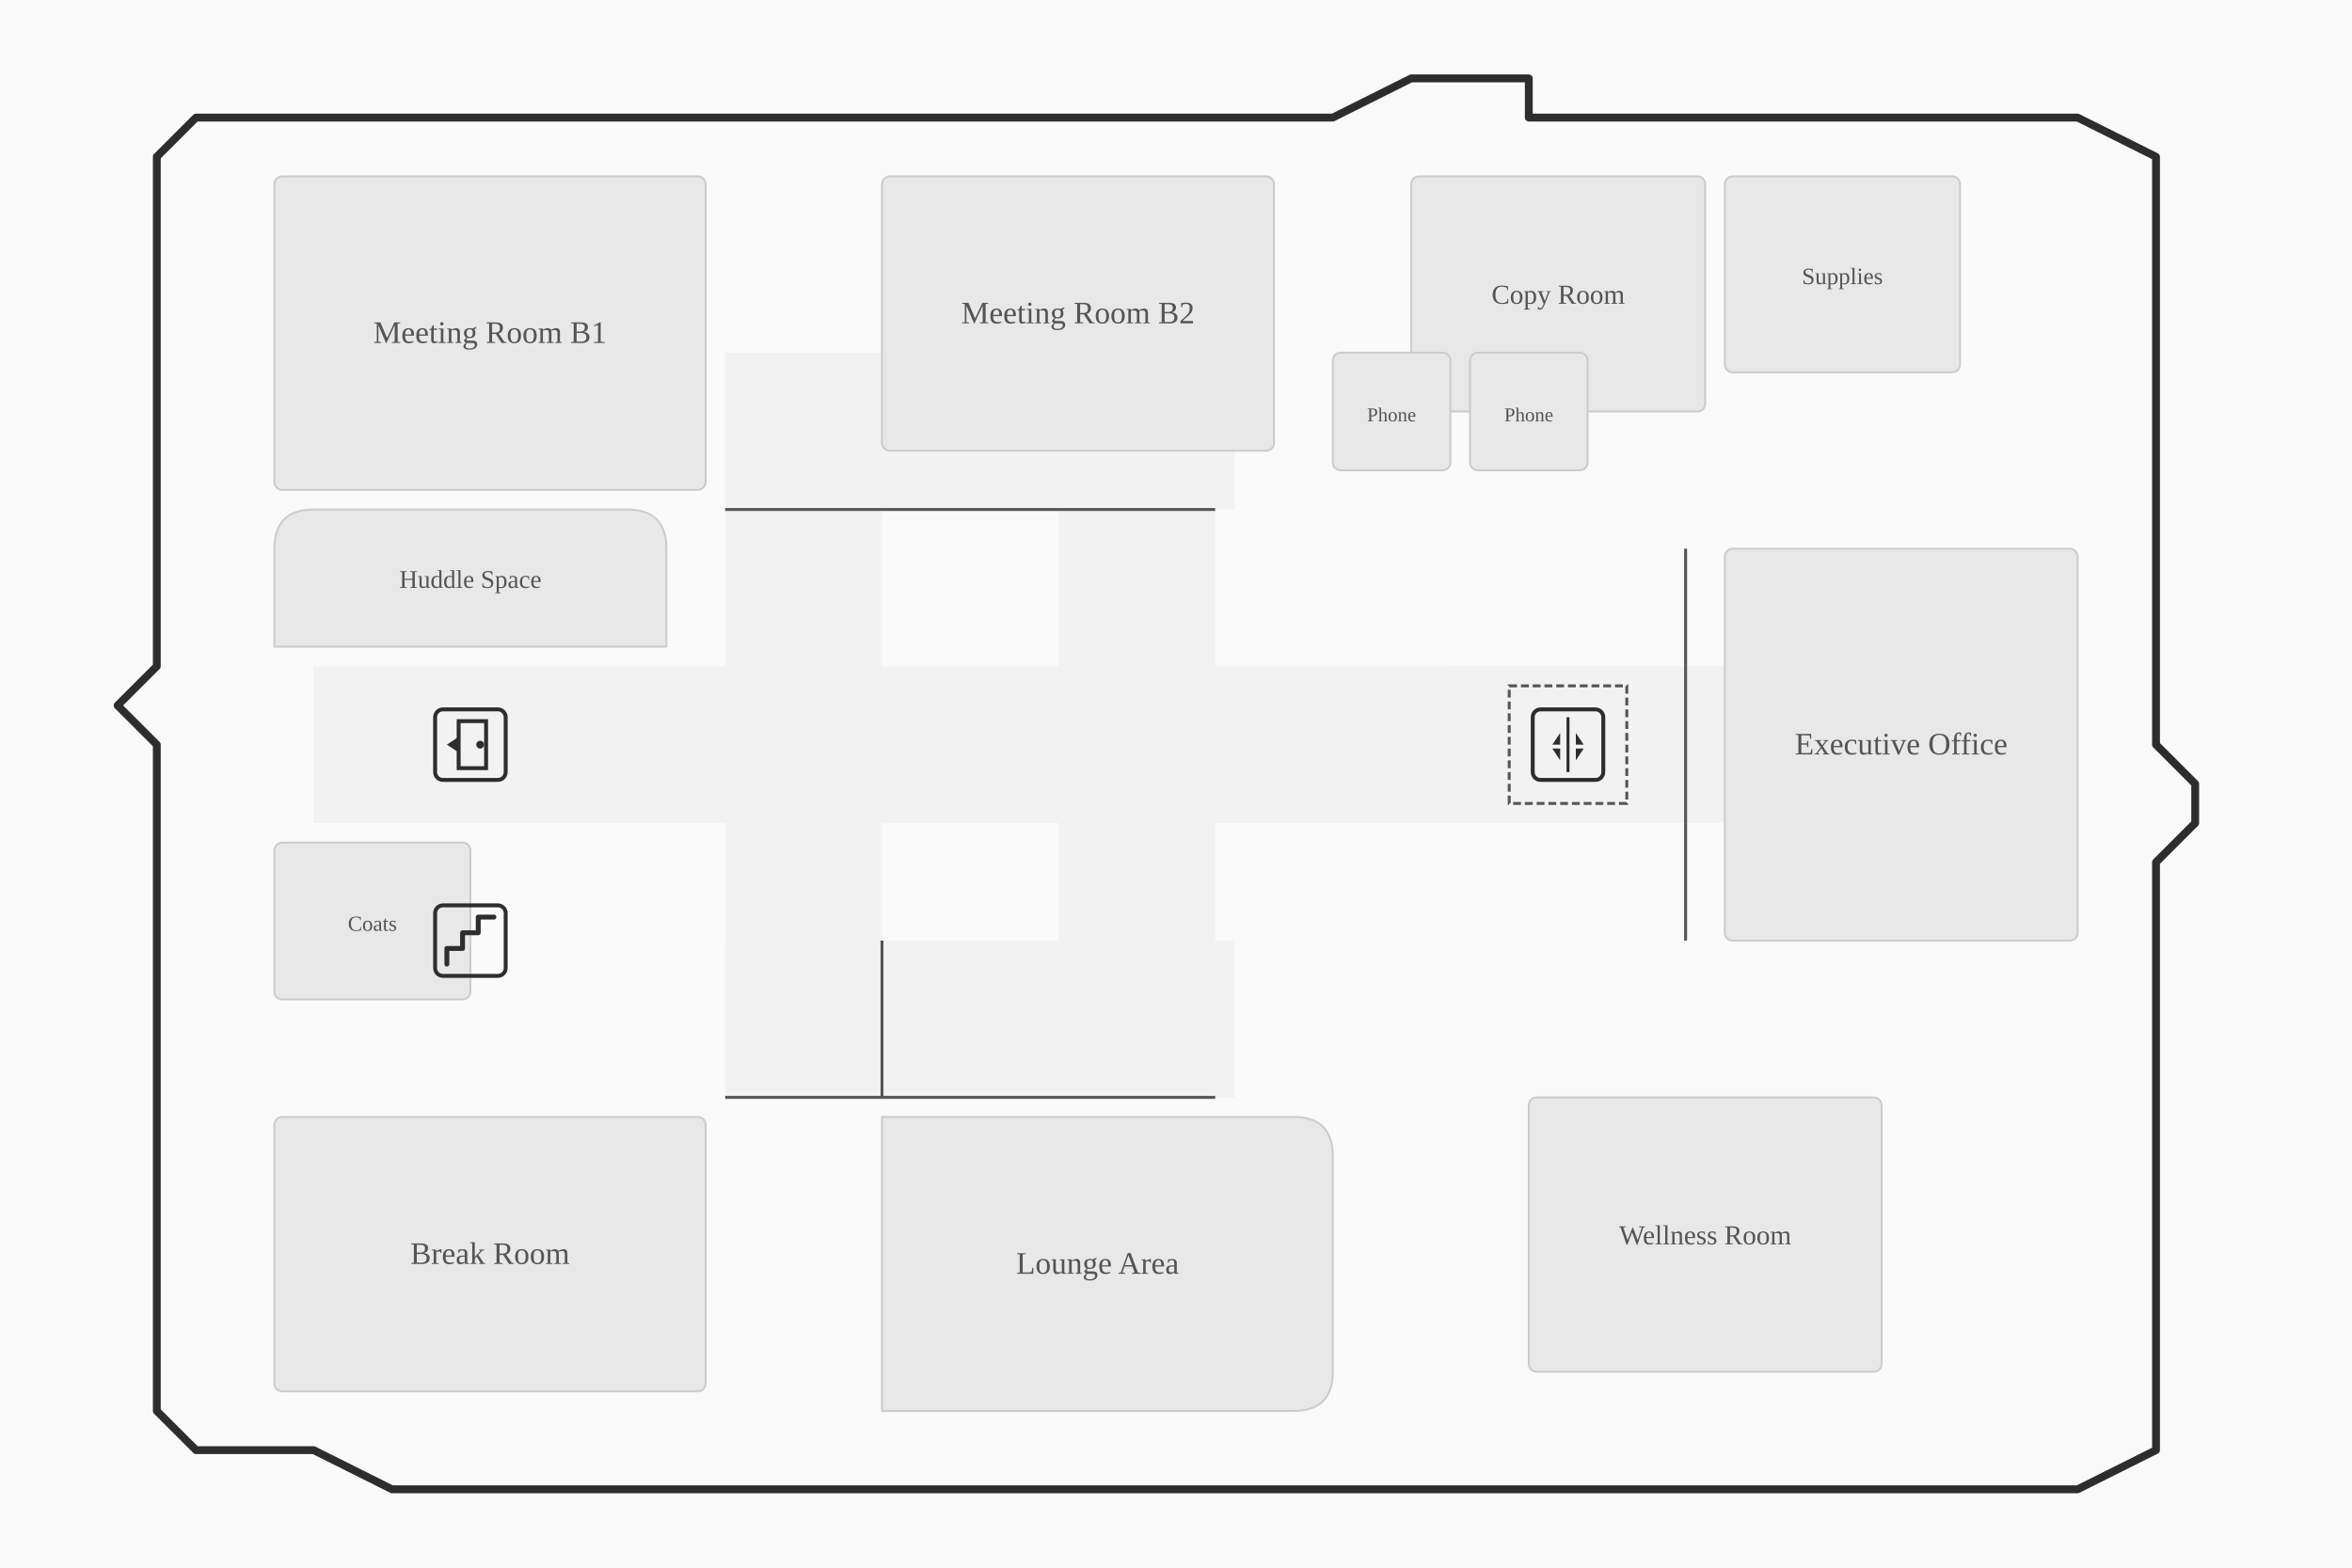
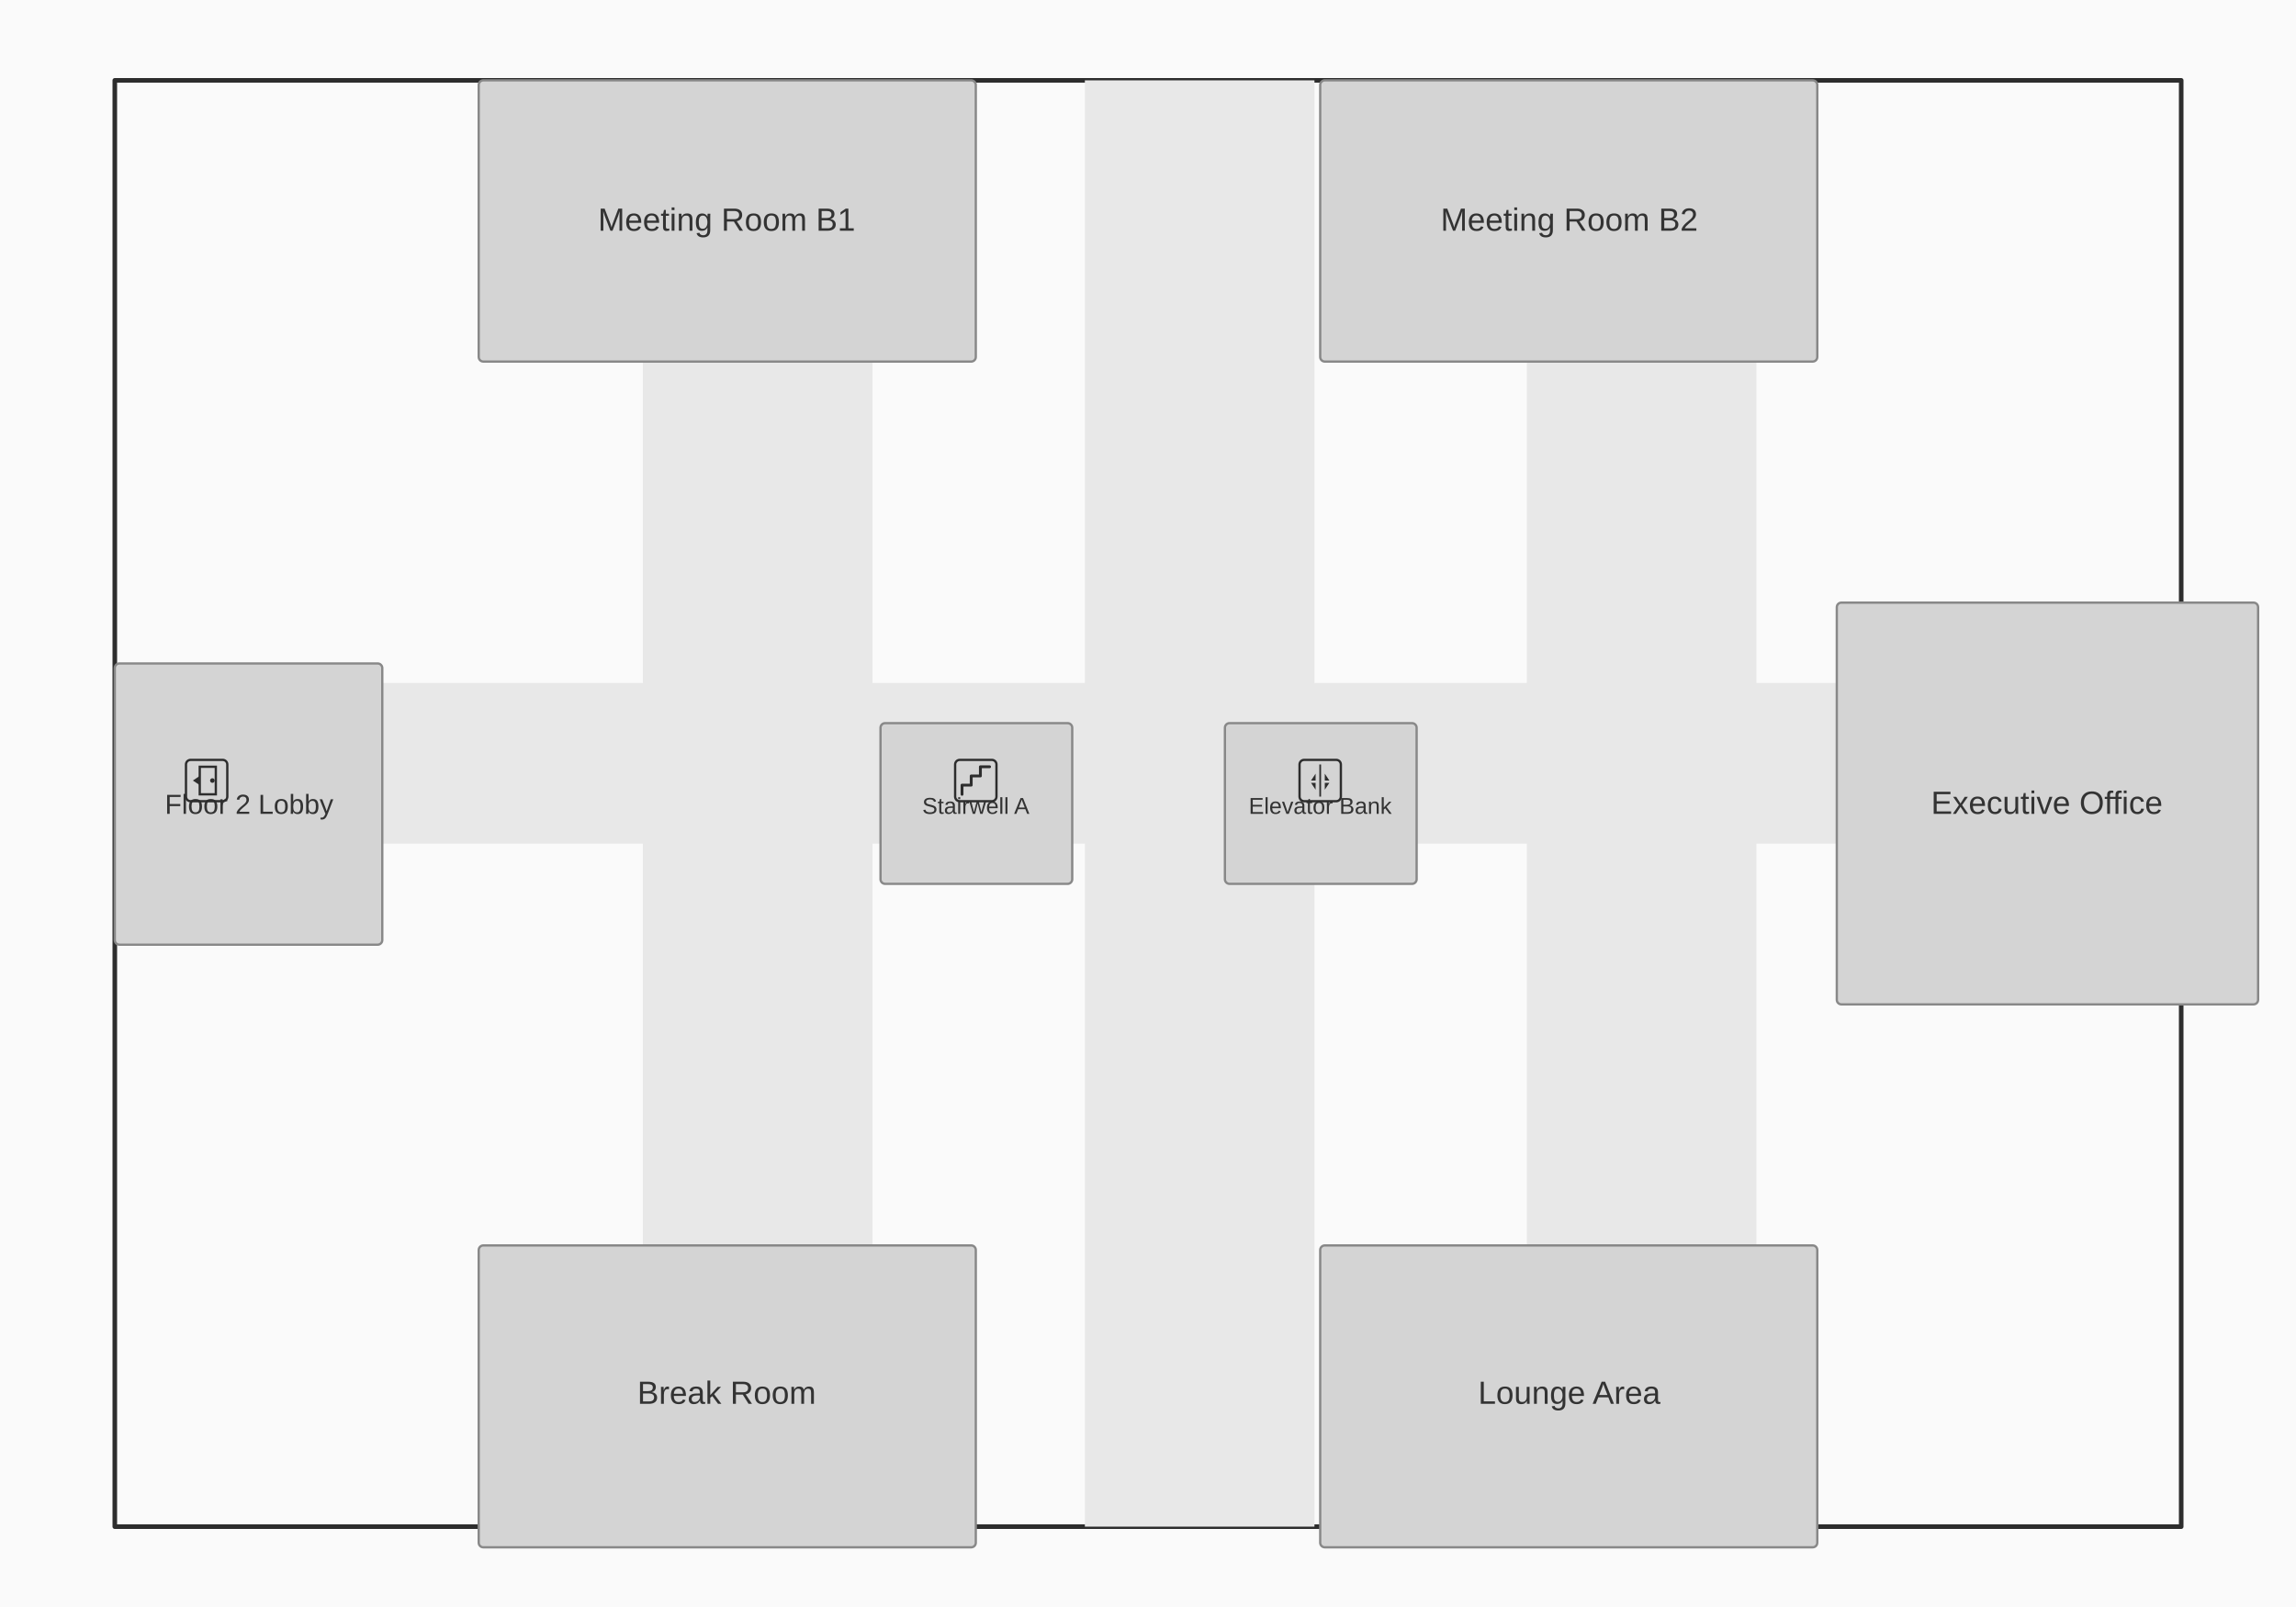
- <svg xmlns="http://www.w3.org/2000/svg" viewBox="0 0 1200 800" width="1200" height="800">
+ <svg xmlns="http://www.w3.org/2000/svg" viewBox="0 0 2000 1400" width="2000" height="1400">
  <defs>
    <symbol id="icon-elevator" viewBox="0 0 40 40">
      <rect x="2" y="2" width="36" height="36" rx="4" fill="none" stroke="#2D2D2D" stroke-width="2" />
      <line x1="20" y1="6" x2="20" y2="34" stroke="#2D2D2D" stroke-width="1.5" />
      <polygon points="12,20 16,14 16,20" fill="#2D2D2D" />
      <polygon points="12,22 16,28 16,22" fill="#2D2D2D" />
      <polygon points="28,20 24,14 24,20" fill="#2D2D2D" />
      <polygon points="28,22 24,28 24,22" fill="#2D2D2D" />
    </symbol>
    <symbol id="icon-stairs" viewBox="0 0 40 40">
      <rect x="2" y="2" width="36" height="36" rx="4" fill="none" stroke="#2D2D2D" stroke-width="2" />
      <polyline points="8,32 8,24 16,24 16,16 24,16 24,8 32,8" fill="none" stroke="#2D2D2D" stroke-width="2.5" stroke-linecap="round" stroke-linejoin="round" />
    </symbol>
    <symbol id="icon-entrance" viewBox="0 0 40 40">
      <rect x="2" y="2" width="36" height="36" rx="4" fill="none" stroke="#2D2D2D" stroke-width="2" />
      <path d="M14,8 L14,32 L28,32 L28,8 Z" fill="none" stroke="#2D2D2D" stroke-width="2" />
      <circle cx="25" cy="20" r="2" fill="#2D2D2D" />
      <polygon points="8,20 14,16 14,24" fill="#2D2D2D" />
    </symbol>
  </defs>
-   <rect width="1200" height="800" fill="#FAFAFA" />
-   <path d="     M 100,60     L 680,60     L 720,40     L 780,40     L 780,60     L 1060,60     L 1100,80     L 1100,380     L 1120,400     L 1120,420     L 1100,440     L 1100,740     L 1060,760     L 200,760     L 160,740     L 100,740     L 80,720     L 80,380     L 60,360     L 80,340     L 80,80     L 100,60     Z" fill="none" stroke="#2D2D2D" stroke-width="4" stroke-linejoin="round" />
-   <rect x="160" y="340" width="700" height="80" fill="#F2F2F2" />
-   <rect x="740" y="340" width="160" height="80" fill="#F2F2F2" />
-   <rect x="370" y="180" width="260" height="80" fill="#F2F2F2" />
-   <rect x="370" y="480" width="260" height="80" fill="#F2F2F2" />
-   <rect x="370" y="180" width="80" height="380" fill="#F2F2F2" />
-   <rect x="540" y="180" width="80" height="380" fill="#F2F2F2" />
-   <rect x="160" y="350" width="90" height="60" fill="#F2F2F2" />
-   <rect x="860" y="340" width="200" height="80" fill="#F2F2F2" />
-   <rect x="140" y="90" width="220" height="160" rx="4" fill="#E8E8E8" stroke="#CCCCCC" stroke-width="1" />
-   <text x="250" y="175" text-anchor="middle" font-size="16" fill="#555">Meeting Room B1</text>
-   <rect x="450" y="90" width="200" height="140" rx="4" fill="#E8E8E8" stroke="#CCCCCC" stroke-width="1" />
-   <text x="550" y="165" text-anchor="middle" font-size="16" fill="#555">Meeting Room B2</text>
-   <rect x="140" y="570" width="220" height="140" rx="4" fill="#E8E8E8" stroke="#CCCCCC" stroke-width="1" />
-   <text x="250" y="645" text-anchor="middle" font-size="16" fill="#555">Break Room</text>
-   <path d="M 450,570 L 660,570 Q 680,570 680,590 L 680,700 Q 680,720 660,720 L 450,720 Z" fill="#E8E8E8" stroke="#CCCCCC" stroke-width="1" />
-   <text x="560" y="650" text-anchor="middle" font-size="16" fill="#555">Lounge Area</text>
-   <rect x="880" y="280" width="180" height="200" rx="4" fill="#E8E8E8" stroke="#CCCCCC" stroke-width="1" />
-   <text x="970" y="385" text-anchor="middle" font-size="16" fill="#555">Executive Office</text>
-   <rect x="720" y="90" width="150" height="120" rx="4" fill="#E8E8E8" stroke="#CCCCCC" stroke-width="1" />
-   <text x="795" y="155" text-anchor="middle" font-size="14" fill="#555">Copy Room</text>
-   <rect x="680" y="180" width="60" height="60" rx="4" fill="#E8E8E8" stroke="#CCCCCC" stroke-width="1" />
-   <text x="710" y="215" text-anchor="middle" font-size="10" fill="#555">Phone</text>
-   <rect x="750" y="180" width="60" height="60" rx="4" fill="#E8E8E8" stroke="#CCCCCC" stroke-width="1" />
-   <text x="780" y="215" text-anchor="middle" font-size="10" fill="#555">Phone</text>
-   <rect x="880" y="90" width="120" height="100" rx="4" fill="#E8E8E8" stroke="#CCCCCC" stroke-width="1" />
-   <text x="940" y="145" text-anchor="middle" font-size="12" fill="#555">Supplies</text>
-   <rect x="780" y="560" width="180" height="140" rx="4" fill="#E8E8E8" stroke="#CCCCCC" stroke-width="1" />
-   <text x="870" y="635" text-anchor="middle" font-size="14" fill="#555">Wellness Room</text>
-   <path d="M 140,280 Q 140,260 160,260 L 320,260 Q 340,260 340,280 L 340,330 L 140,330 Z" fill="#E8E8E8" stroke="#CCCCCC" stroke-width="1" />
-   <text x="240" y="300" text-anchor="middle" font-size="13" fill="#555">Huddle Space</text>
-   <rect x="140" y="430" width="100" height="80" rx="4" fill="#E8E8E8" stroke="#CCCCCC" stroke-width="1" />
-   <text x="190" y="475" text-anchor="middle" font-size="11" fill="#555">Coats</text>
-   <line x1="370" y1="260" x2="620" y2="260" stroke="#555555" stroke-width="1.5" />
-   <line x1="370" y1="560" x2="620" y2="560" stroke="#555555" stroke-width="1.5" />
-   <line x1="450" y1="480" x2="450" y2="560" stroke="#555555" stroke-width="1.5" />
-   <line x1="860" y1="280" x2="860" y2="480" stroke="#555555" stroke-width="1.5" />
-   <rect x="770" y="350" width="60" height="60" fill="none" stroke="#555555" stroke-width="1.5" stroke-dasharray="4,2" />
-   <use href="#icon-entrance" x="220" y="360" width="40" height="40" />
-   <use href="#icon-elevator" x="780" y="360" width="40" height="40" />
-   <use href="#icon-stairs" x="220" y="460" width="40" height="40" />
+   <rect width="2000" height="1400" fill="#FAFAFA" />
+   <path d="     M 100,70     L 100,1330     L 1900,1330     L 1900,70     L 100,70     Z" fill="none" stroke="#2D2D2D" stroke-width="4" stroke-linejoin="round" />
+   <rect x="100" y="595" width="1800" height="140" fill="#E8E8E8" />
+   <rect x="560" y="70" width="200" height="1260" fill="#E8E8E8" />
+   <rect x="945" y="70" width="200" height="1260" fill="#E8E8E8" />
+   <rect x="1330" y="70" width="200" height="1260" fill="#E8E8E8" />
+   <rect x="100" y="578" width="233" height="245" rx="4" fill="#D4D4D4" stroke="#888888" stroke-width="2" />
+   <text x="217" y="709" text-anchor="middle" font-family="Arial, sans-serif" font-size="24" fill="#333">Floor 2 Lobby</text>
+   <rect x="417" y="70" width="433" height="245" rx="4" fill="#D4D4D4" stroke="#888888" stroke-width="2" />
+   <text x="633" y="201" text-anchor="middle" font-family="Arial, sans-serif" font-size="28" fill="#333">Meeting Room B1</text>
+   <rect x="1150" y="70" width="433" height="245" rx="4" fill="#D4D4D4" stroke="#888888" stroke-width="2" />
+   <text x="1367" y="201" text-anchor="middle" font-family="Arial, sans-serif" font-size="28" fill="#333">Meeting Room B2</text>
+   <rect x="417" y="1085" width="433" height="263" rx="4" fill="#D4D4D4" stroke="#888888" stroke-width="2" />
+   <text x="633" y="1223" text-anchor="middle" font-family="Arial, sans-serif" font-size="28" fill="#333">Break Room</text>
+   <rect x="1150" y="1085" width="433" height="263" rx="4" fill="#D4D4D4" stroke="#888888" stroke-width="2" />
+   <text x="1367" y="1223" text-anchor="middle" font-family="Arial, sans-serif" font-size="28" fill="#333">Lounge Area</text>
+   <rect x="1600" y="525" width="367" height="350" rx="4" fill="#D4D4D4" stroke="#888888" stroke-width="2" />
+   <text x="1783" y="709" text-anchor="middle" font-family="Arial, sans-serif" font-size="28" fill="#333">Executive Office</text>
+   <rect x="1067" y="630" width="167" height="140" rx="4" fill="#D4D4D4" stroke="#888888" stroke-width="2" />
+   <text x="1150" y="709" text-anchor="middle" font-family="Arial, sans-serif" font-size="20" fill="#333">Elevator Bank</text>
+   <rect x="767" y="630" width="167" height="140" rx="4" fill="#D4D4D4" stroke="#888888" stroke-width="2" />
+   <text x="850" y="709" text-anchor="middle" font-family="Arial, sans-serif" font-size="20" fill="#333">Stairwell A</text>
+   <use href="#icon-elevator" x="1130" y="660" width="40" height="40" />
+   <use href="#icon-stairs" x="830" y="660" width="40" height="40" />
+   <use href="#icon-entrance" x="160" y="660" width="40" height="40" />
</svg>
